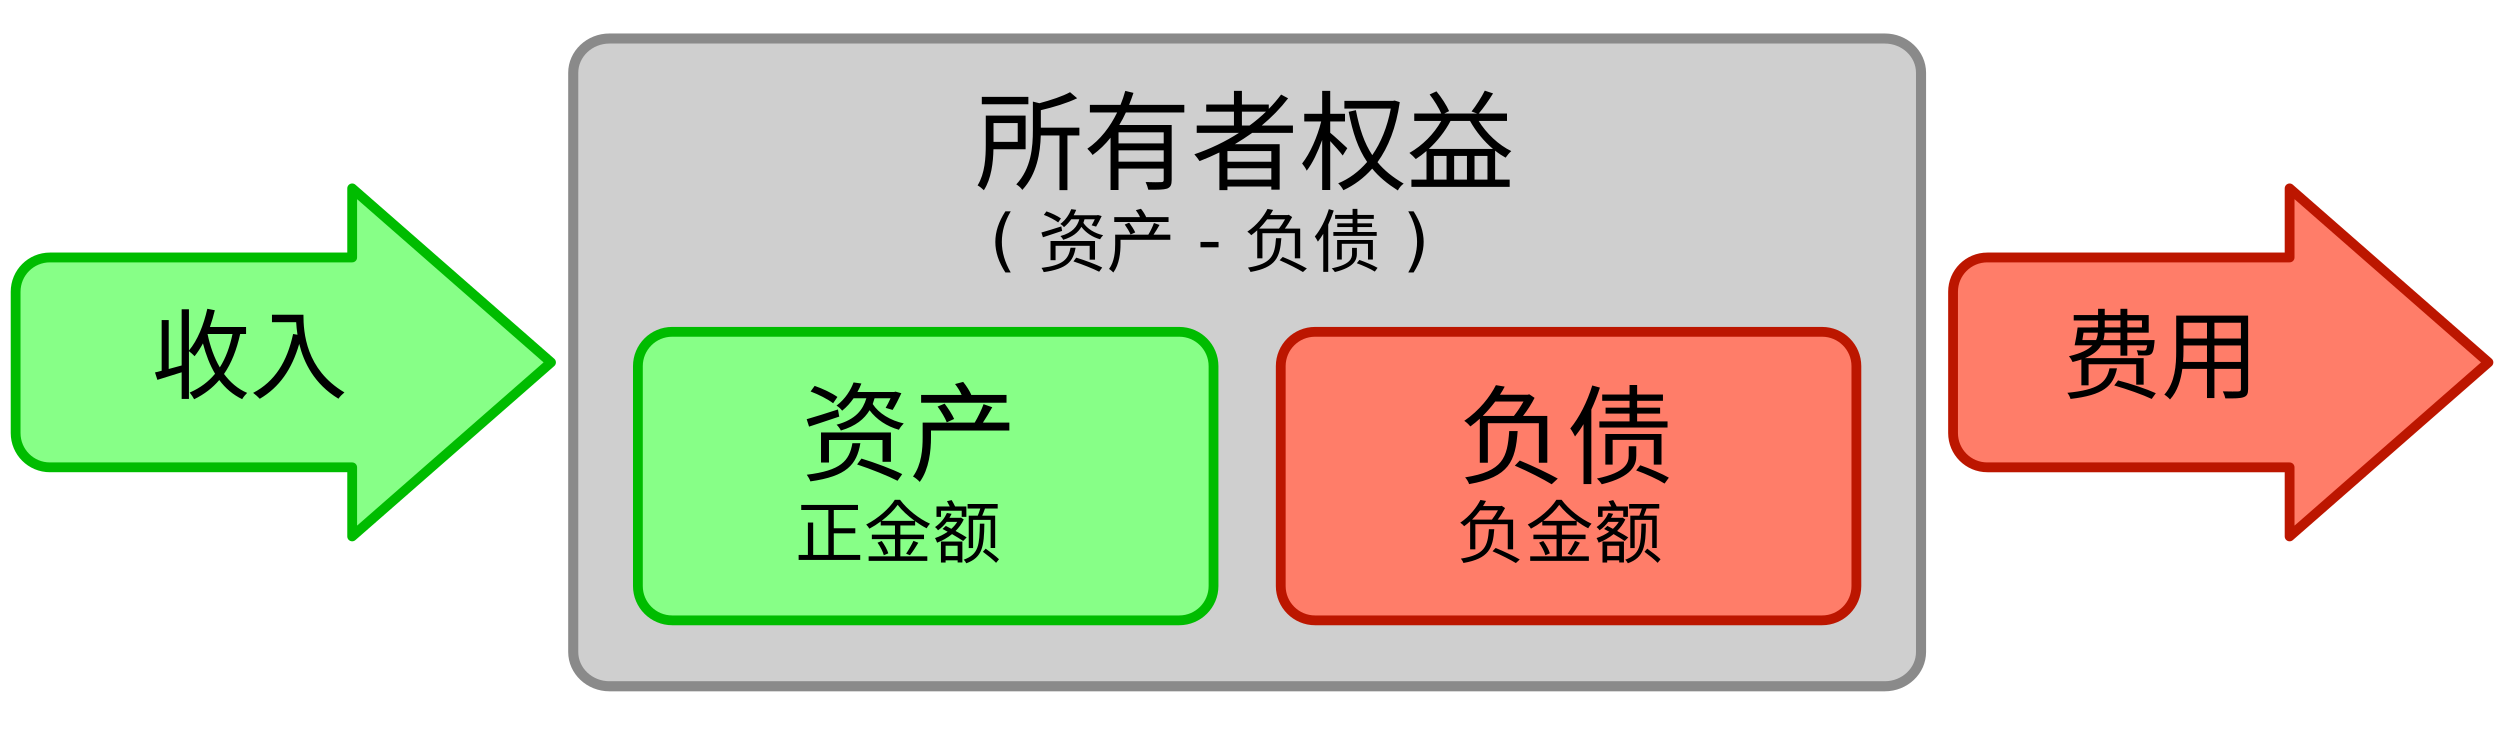
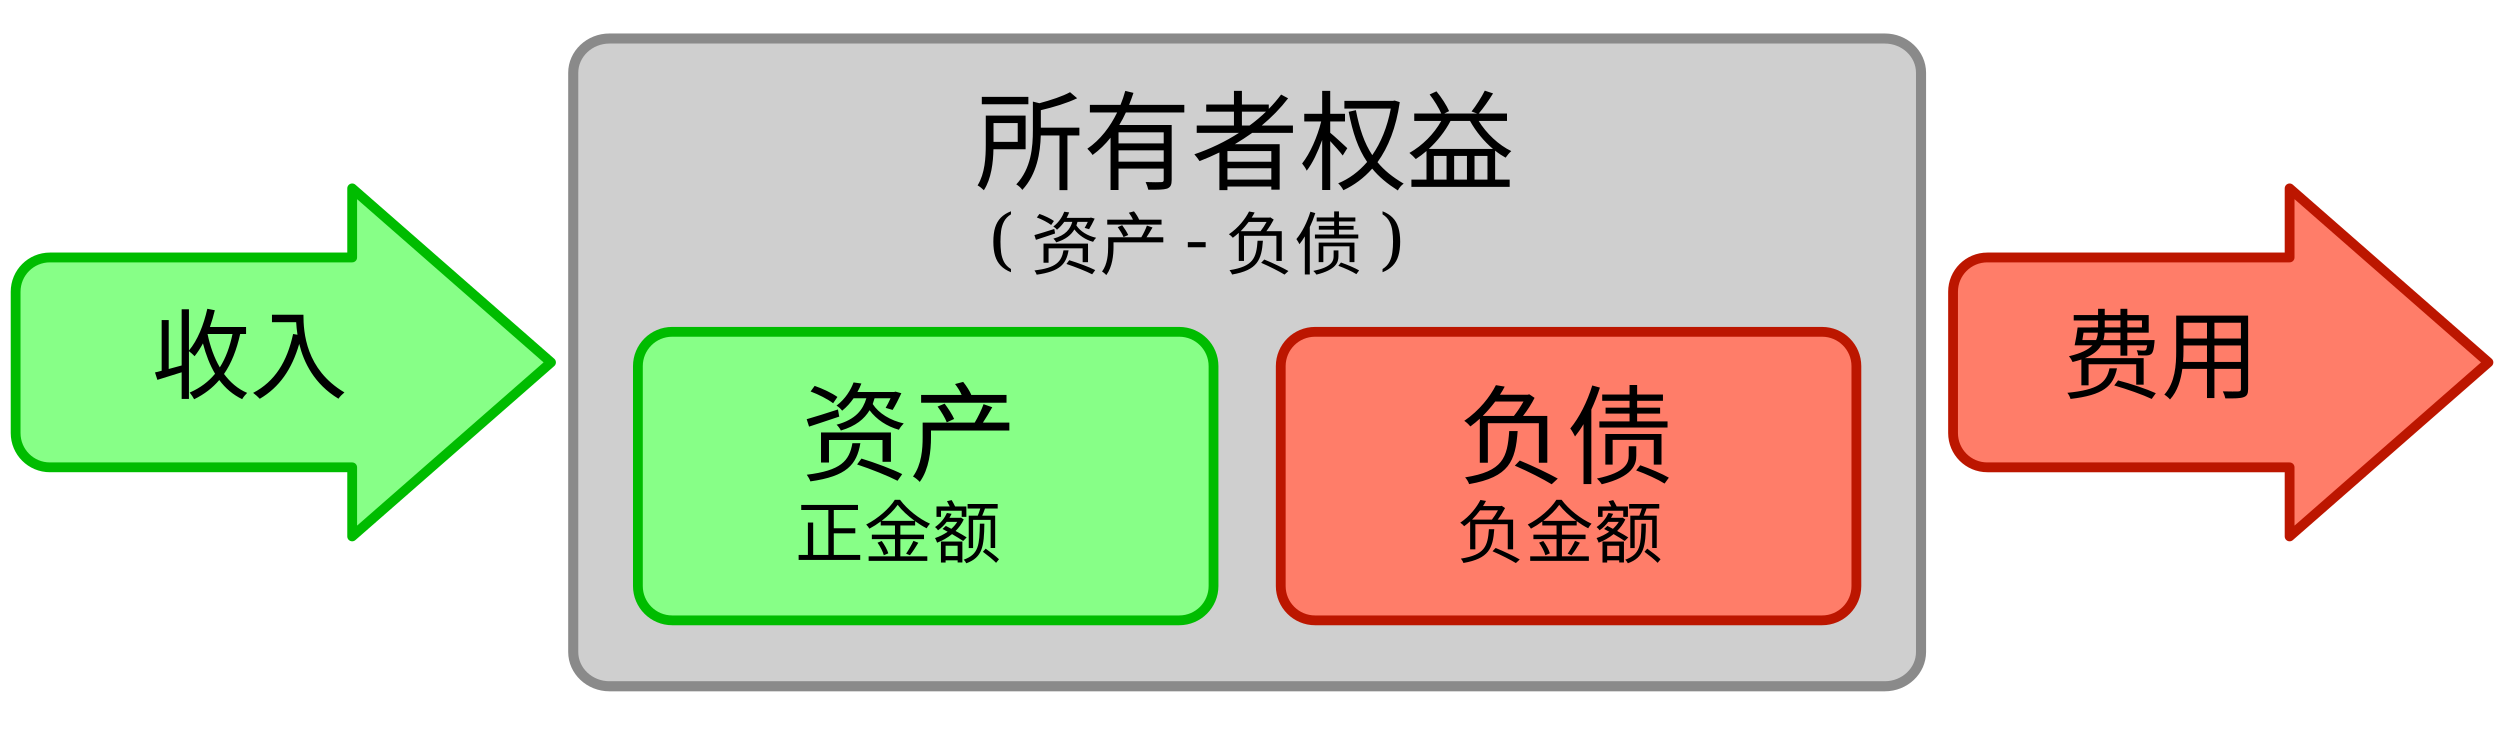
<svg xmlns="http://www.w3.org/2000/svg" width="510" height="150" id="svg2" version="1.1">
  <defs id="defs4">
    <marker orient="auto" refY="0.0" refX="0.0" id="Arrow1Lend" style="overflow:visible;">
      <path id="path4261" d="M 0.0,0.0 L 5.0,-5.0 L -12.5,0.0 L 5.0,5.0 L 0.0,0.0 z " style="fill-rule:evenodd;stroke:#000000;stroke-width:1.0pt;marker-start:none;" transform="scale(0.8) rotate(180) translate(12.5,0)" />
    </marker>
    <marker orient="auto" refY="0.0" refX="0.0" id="Arrow2Lend" style="overflow:visible;">
      <path id="path4046" style="font-size:12.0;fill-rule:evenodd;stroke-width:0.625;stroke-linejoin:round;" d="M 8.719,4.034 L -2.207,0.016 L 8.719,-4.002 C 6.973,-1.63 6.983,1.616 8.719,4.034 z " transform="scale(1.1) rotate(180) translate(1,0)" />
    </marker>
    <marker orient="auto" refY="0.0" refX="0.0" id="Arrow1Mend" style="overflow:visible;">
      <path id="path4034" d="M 0.0,0.0 L 5.0,-5.0 L -12.5,0.0 L 5.0,5.0 L 0.0,0.0 z " style="fill-rule:evenodd;stroke:#000000;stroke-width:1.0pt;marker-start:none;" transform="scale(0.4) rotate(180) translate(10,0)" />
    </marker>
    <marker orient="auto" refY="0.0" refX="0.0" id="Arrow1Lstart" style="overflow:visible">
      <path id="path4025" d="M 0.0,0.0 L 5.0,-5.0 L -12.5,0.0 L 5.0,5.0 L 0.0,0.0 z " style="fill-rule:evenodd;stroke:#000000;stroke-width:1.0pt;marker-start:none" transform="scale(0.8) translate(12.5,0)" />
    </marker>
    <marker orient="auto" refY="0" refX="0" id="Arrow1Mend-4" style="overflow:visible">
      <path id="path4034-7" d="M 0,0 5,-5 -12.5,0 5,5 0,0 z" style="fill-rule:evenodd;stroke:#000000;stroke-width:1pt;marker-start:none" transform="matrix(-0.4,0,0,-0.4,-4,0)" />
    </marker>
    <marker orient="auto" refY="0" refX="0" id="Arrow1Mend-2" style="overflow:visible">
      <path id="path4034-1" d="M 0,0 5,-5 -12.5,0 5,5 0,0 z" style="fill-rule:evenodd;stroke:#000000;stroke-width:1pt;marker-start:none" transform="matrix(-0.4,0,0,-0.4,-4,0)" />
    </marker>
  </defs>
  <g id="layer1" transform="translate(0,-902.3622)">
    <path style="fill:#87ff87;fill-opacity:1;fill-rule:nonzero;stroke:#00bc00;stroke-width:2;stroke-linecap:round;stroke-linejoin:round;stroke-miterlimit:4;stroke-opacity:1;stroke-dasharray:none" d="m 71.844,940.791 0,14.094 c -0.042,-7.3e-4 -0.083,0 -0.125,0 l -61.531,0 c -3.878,0 -7,3.122 -7,7 l 0,28.812 c 0,3.878 3.122,7 7,7 l 61.531,0 c 0.042,0 0.083,7.3e-4 0.125,0 l 0,14.094 40.562,-35.5 -40.562,-35.5 z" id="rect5340" />
-     <text xml:space="preserve" style="font-size:20px;font-style:normal;font-weight:normal;line-height:125%;letter-spacing:0px;word-spacing:0px;fill:#000000;fill-opacity:1;stroke:none;font-family:Bitstream Vera Sans" x="30.917" y="982.154" id="text2997">
+     <text xml:space="preserve" style="font-size:20px;font-style:normal;font-weight:normal;line-height:125%;letter-spacing:0px;word-spacing:0px;fill:#000000;fill-opacity:1;stroke:none;font-family:serif" x="30.917" y="982.154" id="text2997">
      <tspan id="tspan2999" x="30.917" y="982.154">收入</tspan>
    </text>
    <path style="fill:#ff7d69;fill-opacity:1;fill-rule:nonzero;stroke:#bc1600;stroke-width:2;stroke-linecap:round;stroke-linejoin:round;stroke-miterlimit:4;stroke-opacity:1;stroke-dasharray:none" d="m 467.08,940.791 0,14.094 c -0.042,-7e-4 -0.083,0 -0.125,0 l -61.531,0 c -3.878,0 -7,3.122 -7,7 l 0,28.813 c 0,3.878 3.122,7 7,7 l 61.531,0 c 0.042,0 0.083,8e-4 0.125,0 l 0,14.094 40.562,-35.5 -40.562,-35.5 z" id="rect5340-9" />
-     <text xml:space="preserve" style="font-size:20px;font-style:normal;font-weight:normal;line-height:125%;letter-spacing:0px;word-spacing:0px;fill:#000000;fill-opacity:1;stroke:none;font-family:Bitstream Vera Sans" x="420.881" y="982.154" id="text3001">
+     <text xml:space="preserve" style="font-size:20px;font-style:normal;font-weight:normal;line-height:125%;letter-spacing:0px;word-spacing:0px;fill:#000000;fill-opacity:1;stroke:none;font-family:serif" x="420.881" y="982.154" id="text3001">
      <tspan id="tspan3003" x="420.881" y="982.154">费用</tspan>
    </text>
    <rect style="opacity:1;fill:#cfcfcf;fill-opacity:1;fill-rule:nonzero;stroke:#8a8a8a;stroke-width:2.057;stroke-miterlimit:4;stroke-opacity:1;stroke-dasharray:none" id="rect2985" width="274.952" height="132.143" x="116.939" y="910.219" rx="7.403" ry="7" />
    <g id="g3033" transform="translate(-202.5839,-54.40626)">
-       <text id="text2989" y="993.791" x="401.528" style="font-size:22px;font-style:normal;font-weight:normal;line-height:125%;letter-spacing:0px;word-spacing:0px;fill:#000000;fill-opacity:1;stroke:none;font-family:Bitstream Vera Sans" xml:space="preserve">
+       <text id="text2989" y="993.791" x="401.528" style="font-size:22px;font-style:normal;font-weight:normal;line-height:125%;letter-spacing:0px;word-spacing:0px;fill:#000000;fill-opacity:1;stroke:none;font-family:serif" xml:space="preserve">
        <tspan y="993.791" x="401.528" id="tspan2991">所有者权益</tspan>
      </text>
-       <text id="text2993" y="1010.505" x="404.429" style="font-size:14px;font-style:normal;font-weight:normal;line-height:125%;letter-spacing:0px;word-spacing:0px;fill:#000000;fill-opacity:1;stroke:none;font-family:Bitstream Vera Sans, serif;-inkscape-font-specification:Bitstream Vera Sans Oblique" xml:space="preserve">
+       <text id="text2993" y="1010.505" x="404.429" style="font-size:14px;font-style:normal;font-weight:normal;line-height:125%;letter-spacing:0px;word-spacing:0px;fill:#000000;fill-opacity:1;stroke:none;font-family:serif, serif;-inkscape-font-specification:Bitstream Vera Sans Oblique" xml:space="preserve">
        <tspan y="1010.505" x="404.429" id="tspan2995">( 资产 - 负债 )</tspan>
      </text>
    </g>
    <g id="g5033" transform="translate(-5.013584,-5.450426)">
      <rect ry="7" rx="7" y="975.505" x="135.143" height="58.857" width="117.429" id="rect2987" style="fill:#87ff87;fill-opacity:1;fill-rule:nonzero;stroke:#00bc00;stroke-width:2;stroke-miterlimit:4;stroke-opacity:1;stroke-dasharray:none" />
      <g transform="translate(-8.523445,11.04417)" id="g3021">
-         <text xml:space="preserve" style="font-size:14px;font-style:normal;font-weight:normal;line-height:125%;letter-spacing:0px;word-spacing:0px;fill:#000000;fill-opacity:1;stroke:none;font-family:Bitstream Vera Sans, serif;-inkscape-font-specification:Bitstream Vera Sans Oblique" x="175.722" y="1010.505" id="text3005">
+         <text xml:space="preserve" style="font-size:14px;font-style:normal;font-weight:normal;line-height:125%;letter-spacing:0px;word-spacing:0px;fill:#000000;fill-opacity:1;stroke:none;font-family:serif;-inkscape-font-specification:Bitstream Vera Sans Oblique" x="175.722" y="1010.505" id="text3005">
          <tspan id="tspan3007" x="175.722" y="1010.505">正金额</tspan>
        </text>
-         <text xml:space="preserve" style="font-size:22px;font-style:normal;font-weight:normal;line-height:125%;letter-spacing:0px;word-spacing:0px;fill:#000000;fill-opacity:1;stroke:none;font-family:Bitstream Vera Sans" x="177.023" y="993.176" id="text3013">
+         <text xml:space="preserve" style="font-size:22px;font-style:normal;font-weight:normal;line-height:125%;letter-spacing:0px;word-spacing:0px;fill:#000000;fill-opacity:1;stroke:none;font-family:serif" x="177.023" y="993.176" id="text3013">
          <tspan id="tspan3015" x="177.023" y="993.176">资产</tspan>
        </text>
      </g>
    </g>
    <rect style="fill:#ff7d69;fill-opacity:1;fill-rule:nonzero;stroke:#bc1600;stroke-width:2;stroke-miterlimit:4;stroke-opacity:1;stroke-dasharray:none" id="rect2987-3" width="117.429" height="58.857" x="261.272" y="970.055" rx="7" ry="7" />
    <g id="g3027" transform="translate(-4.766247,5.593741)">
-       <text id="text3009" y="1010.505" x="301.911" style="font-size:14px;font-style:normal;font-weight:normal;line-height:125%;letter-spacing:0px;word-spacing:0px;fill:#000000;fill-opacity:1;stroke:none;font-family:Bitstream Vera Sans, serif;-inkscape-font-specification:Bitstream Vera Sans Oblique" xml:space="preserve">
+       <text id="text3009" y="1010.505" x="301.911" style="font-size:14px;font-style:normal;font-weight:normal;line-height:125%;letter-spacing:0px;word-spacing:0px;fill:#000000;fill-opacity:1;stroke:none;font-family:serif;-inkscape-font-specification:Bitstream Vera Sans Oblique" xml:space="preserve">
        <tspan y="1010.505" x="301.911" id="tspan3011">负金额</tspan>
      </text>
-       <text id="text3017" y="993.791" x="302.288" style="font-size:22px;font-style:normal;font-weight:normal;line-height:125%;letter-spacing:0px;word-spacing:0px;fill:#000000;fill-opacity:1;stroke:none;font-family:Bitstream Vera Sans" xml:space="preserve">
+       <text id="text3017" y="993.791" x="302.288" style="font-size:22px;font-style:normal;font-weight:normal;line-height:125%;letter-spacing:0px;word-spacing:0px;fill:#000000;fill-opacity:1;stroke:none;font-family:serif" xml:space="preserve">
        <tspan y="993.791" x="302.288" id="tspan3019">负债</tspan>
      </text>
    </g>
  </g>
</svg>
